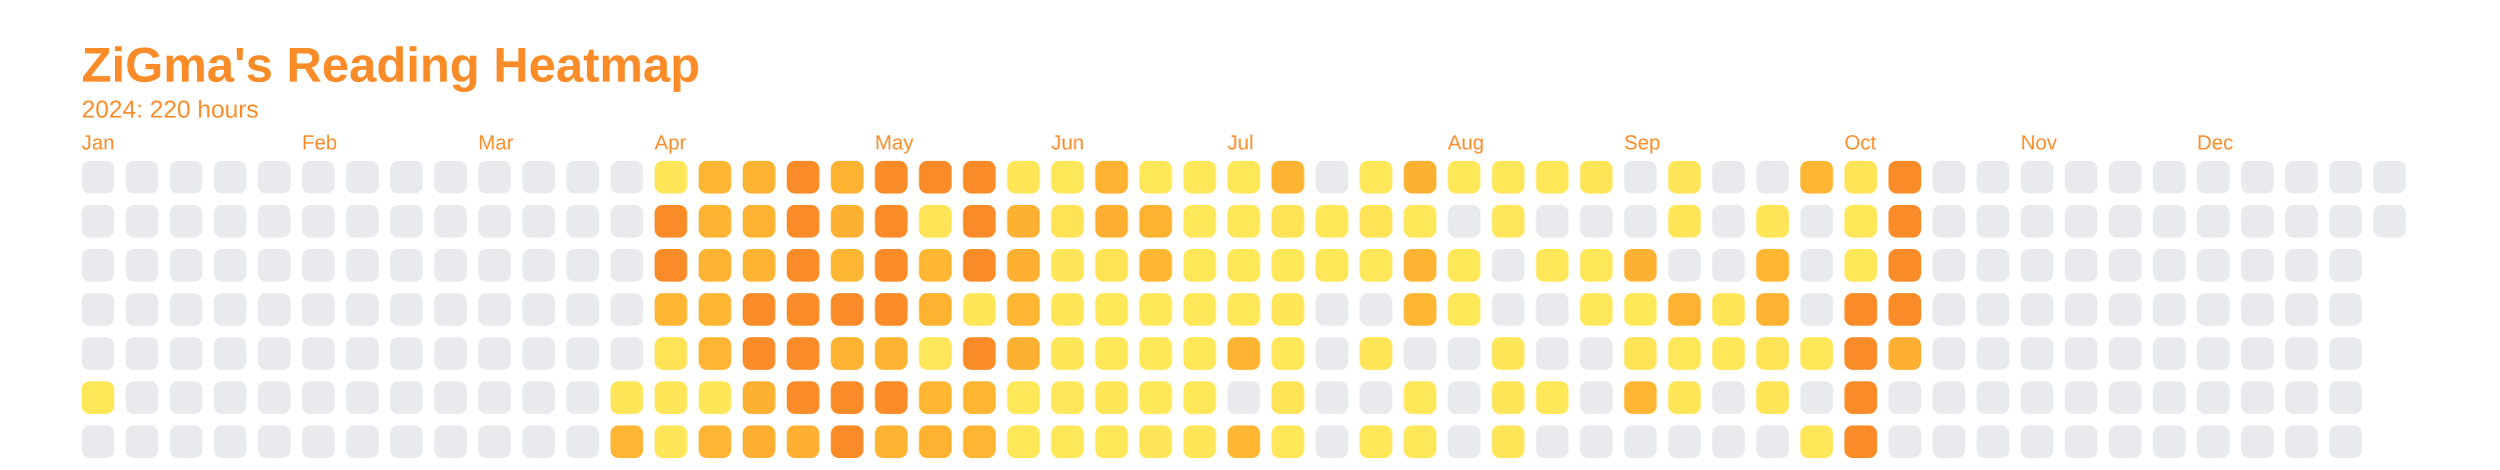
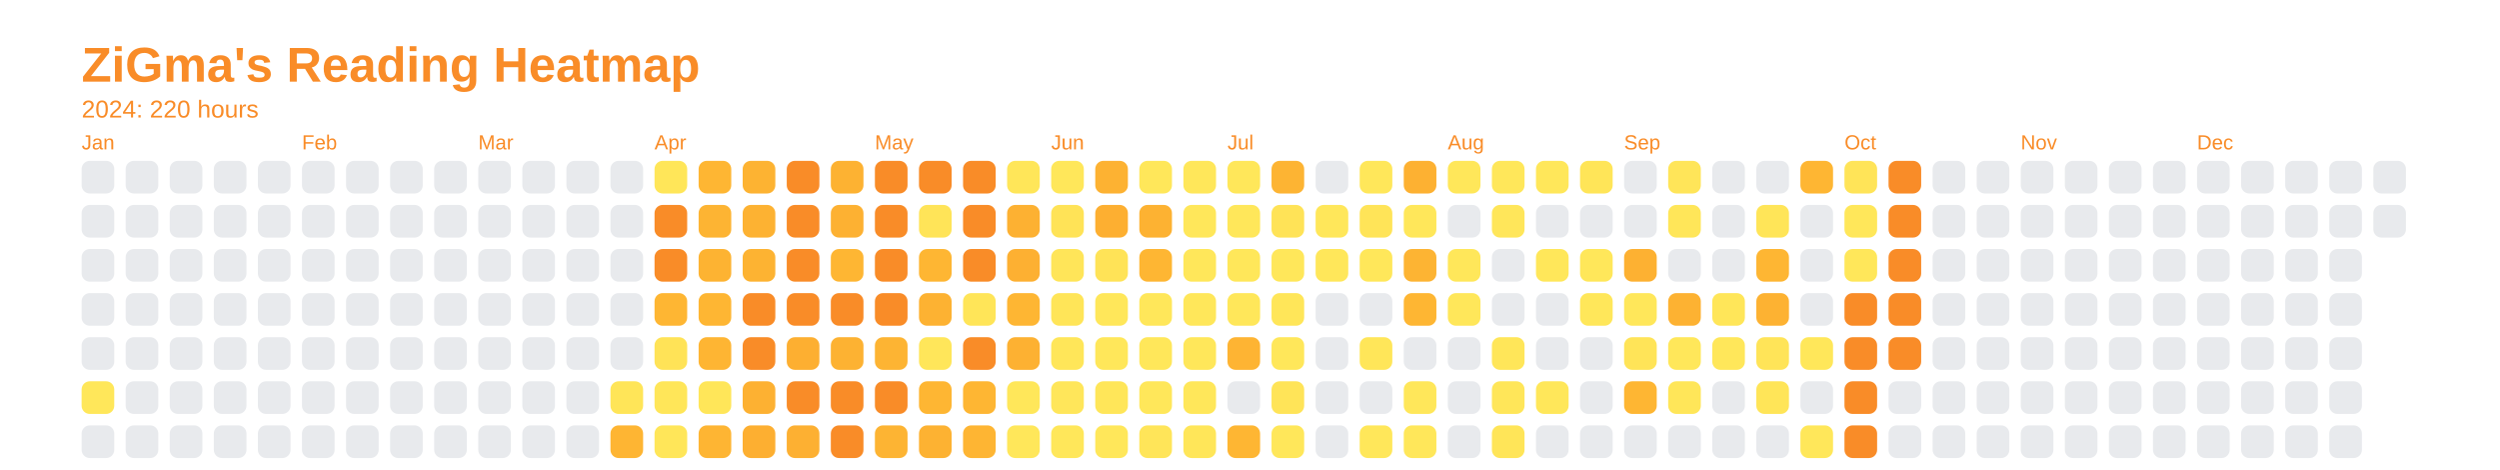
<svg xmlns="http://www.w3.org/2000/svg" baseProfile="full" height="57.5mm" version="1.1" viewBox="0,0,306.2,57.5" width="306.2mm">
  <defs />
  <rect fill="none" height="57.5" width="306.2" x="0" y="0" />
  <text fill="#f98c28" style="font-size:6px; font-family:Arial; font-weight:bold;" x="10" y="10">ZiGma's Reading Heatmap</text>
  <text fill="#f98c28" style="font-size:3px; font-family:Arial;" x="10" y="14.4">2024: 220 hours</text>
  <text fill="#f98c28" style="font-size:2.5px; font-family:Arial" x="10" y="18.3">Jan</text>
  <rect fill="#e8eaed" height="4" rx="1" ry="1" width="4" x="10" y="19.7" />
  <rect fill="#e8eaed" height="4" rx="1" ry="1" width="4" x="10" y="25.1" />
  <rect fill="#e8eaed" height="4" rx="1" ry="1" width="4" x="10" y="30.5" />
  <rect fill="#e8eaed" height="4" rx="1" ry="1" width="4" x="10" y="35.9" />
  <rect fill="#e8eaed" height="4" rx="1" ry="1" width="4" x="10" y="41.3" />
  <rect fill="#ffe75a" height="4" rx="1" ry="1" width="4" x="10" y="46.7" />
  <rect fill="#e8eaed" height="4" rx="1" ry="1" width="4" x="10" y="52.1" />
  <rect fill="#e8eaed" height="4" rx="1" ry="1" width="4" x="15.4" y="19.7" />
  <rect fill="#e8eaed" height="4" rx="1" ry="1" width="4" x="15.4" y="25.1" />
  <rect fill="#e8eaed" height="4" rx="1" ry="1" width="4" x="15.4" y="30.5" />
  <rect fill="#e8eaed" height="4" rx="1" ry="1" width="4" x="15.4" y="35.9" />
  <rect fill="#e8eaed" height="4" rx="1" ry="1" width="4" x="15.4" y="41.3" />
  <rect fill="#e8eaed" height="4" rx="1" ry="1" width="4" x="15.4" y="46.7" />
  <rect fill="#e8eaed" height="4" rx="1" ry="1" width="4" x="15.4" y="52.1" />
  <rect fill="#e8eaed" height="4" rx="1" ry="1" width="4" x="20.8" y="19.7" />
  <rect fill="#e8eaed" height="4" rx="1" ry="1" width="4" x="20.8" y="25.1" />
  <rect fill="#e8eaed" height="4" rx="1" ry="1" width="4" x="20.8" y="30.5" />
  <rect fill="#e8eaed" height="4" rx="1" ry="1" width="4" x="20.8" y="35.9" />
  <rect fill="#e8eaed" height="4" rx="1" ry="1" width="4" x="20.8" y="41.3" />
  <rect fill="#e8eaed" height="4" rx="1" ry="1" width="4" x="20.8" y="46.7" />
  <rect fill="#e8eaed" height="4" rx="1" ry="1" width="4" x="20.8" y="52.1" />
  <rect fill="#e8eaed" height="4" rx="1" ry="1" width="4" x="26.2" y="19.7" />
  <rect fill="#e8eaed" height="4" rx="1" ry="1" width="4" x="26.2" y="25.1" />
  <rect fill="#e8eaed" height="4" rx="1" ry="1" width="4" x="26.2" y="30.5" />
  <rect fill="#e8eaed" height="4" rx="1" ry="1" width="4" x="26.2" y="35.9" />
  <rect fill="#e8eaed" height="4" rx="1" ry="1" width="4" x="26.2" y="41.3" />
  <rect fill="#e8eaed" height="4" rx="1" ry="1" width="4" x="26.2" y="46.7" />
  <rect fill="#e8eaed" height="4" rx="1" ry="1" width="4" x="26.2" y="52.1" />
  <rect fill="#e8eaed" height="4" rx="1" ry="1" width="4" x="31.6" y="19.7" />
  <rect fill="#e8eaed" height="4" rx="1" ry="1" width="4" x="31.6" y="25.1" />
  <rect fill="#e8eaed" height="4" rx="1" ry="1" width="4" x="31.6" y="30.5" />
  <rect fill="#e8eaed" height="4" rx="1" ry="1" width="4" x="31.6" y="35.9" />
  <rect fill="#e8eaed" height="4" rx="1" ry="1" width="4" x="31.6" y="41.3" />
  <rect fill="#e8eaed" height="4" rx="1" ry="1" width="4" x="31.6" y="46.7" />
  <rect fill="#e8eaed" height="4" rx="1" ry="1" width="4" x="31.6" y="52.1" />
  <text fill="#f98c28" style="font-size:2.5px; font-family:Arial" x="37.0" y="18.3">Feb</text>
  <rect fill="#e8eaed" height="4" rx="1" ry="1" width="4" x="37.0" y="19.7" />
  <rect fill="#e8eaed" height="4" rx="1" ry="1" width="4" x="37.0" y="25.1" />
  <rect fill="#e8eaed" height="4" rx="1" ry="1" width="4" x="37.0" y="30.5" />
  <rect fill="#e8eaed" height="4" rx="1" ry="1" width="4" x="37.0" y="35.9" />
  <rect fill="#e8eaed" height="4" rx="1" ry="1" width="4" x="37.0" y="41.3" />
  <rect fill="#e8eaed" height="4" rx="1" ry="1" width="4" x="37.0" y="46.7" />
  <rect fill="#e8eaed" height="4" rx="1" ry="1" width="4" x="37.0" y="52.1" />
  <rect fill="#e8eaed" height="4" rx="1" ry="1" width="4" x="42.4" y="19.7" />
  <rect fill="#e8eaed" height="4" rx="1" ry="1" width="4" x="42.4" y="25.1" />
  <rect fill="#e8eaed" height="4" rx="1" ry="1" width="4" x="42.4" y="30.5" />
  <rect fill="#e8eaed" height="4" rx="1" ry="1" width="4" x="42.4" y="35.9" />
  <rect fill="#e8eaed" height="4" rx="1" ry="1" width="4" x="42.4" y="41.3" />
  <rect fill="#e8eaed" height="4" rx="1" ry="1" width="4" x="42.4" y="46.7" />
  <rect fill="#e8eaed" height="4" rx="1" ry="1" width="4" x="42.4" y="52.1" />
  <rect fill="#e8eaed" height="4" rx="1" ry="1" width="4" x="47.8" y="19.7" />
  <rect fill="#e8eaed" height="4" rx="1" ry="1" width="4" x="47.8" y="25.1" />
  <rect fill="#e8eaed" height="4" rx="1" ry="1" width="4" x="47.8" y="30.5" />
  <rect fill="#e8eaed" height="4" rx="1" ry="1" width="4" x="47.8" y="35.9" />
  <rect fill="#e8eaed" height="4" rx="1" ry="1" width="4" x="47.8" y="41.3" />
  <rect fill="#e8eaed" height="4" rx="1" ry="1" width="4" x="47.8" y="46.7" />
  <rect fill="#e8eaed" height="4" rx="1" ry="1" width="4" x="47.8" y="52.1" />
  <rect fill="#e8eaed" height="4" rx="1" ry="1" width="4" x="53.2" y="19.7" />
  <rect fill="#e8eaed" height="4" rx="1" ry="1" width="4" x="53.2" y="25.1" />
  <rect fill="#e8eaed" height="4" rx="1" ry="1" width="4" x="53.2" y="30.5" />
  <rect fill="#e8eaed" height="4" rx="1" ry="1" width="4" x="53.2" y="35.9" />
  <rect fill="#e8eaed" height="4" rx="1" ry="1" width="4" x="53.2" y="41.3" />
  <rect fill="#e8eaed" height="4" rx="1" ry="1" width="4" x="53.2" y="46.7" />
  <rect fill="#e8eaed" height="4" rx="1" ry="1" width="4" x="53.2" y="52.1" />
  <text fill="#f98c28" style="font-size:2.5px; font-family:Arial" x="58.6" y="18.3">Mar</text>
  <rect fill="#e8eaed" height="4" rx="1" ry="1" width="4" x="58.6" y="19.7" />
  <rect fill="#e8eaed" height="4" rx="1" ry="1" width="4" x="58.6" y="25.1" />
  <rect fill="#e8eaed" height="4" rx="1" ry="1" width="4" x="58.6" y="30.5" />
  <rect fill="#e8eaed" height="4" rx="1" ry="1" width="4" x="58.6" y="35.9" />
  <rect fill="#e8eaed" height="4" rx="1" ry="1" width="4" x="58.6" y="41.3" />
  <rect fill="#e8eaed" height="4" rx="1" ry="1" width="4" x="58.6" y="46.7" />
  <rect fill="#e8eaed" height="4" rx="1" ry="1" width="4" x="58.6" y="52.1" />
  <rect fill="#e8eaed" height="4" rx="1" ry="1" width="4" x="64" y="19.7" />
  <rect fill="#e8eaed" height="4" rx="1" ry="1" width="4" x="64" y="25.1" />
  <rect fill="#e8eaed" height="4" rx="1" ry="1" width="4" x="64" y="30.5" />
  <rect fill="#e8eaed" height="4" rx="1" ry="1" width="4" x="64" y="35.9" />
  <rect fill="#e8eaed" height="4" rx="1" ry="1" width="4" x="64" y="41.3" />
  <rect fill="#e8eaed" height="4" rx="1" ry="1" width="4" x="64" y="46.7" />
  <rect fill="#e8eaed" height="4" rx="1" ry="1" width="4" x="64" y="52.1" />
  <rect fill="#e8eaed" height="4" rx="1" ry="1" width="4" x="69.4" y="19.7" />
  <rect fill="#e8eaed" height="4" rx="1" ry="1" width="4" x="69.4" y="25.1" />
  <rect fill="#e8eaed" height="4" rx="1" ry="1" width="4" x="69.4" y="30.5" />
  <rect fill="#e8eaed" height="4" rx="1" ry="1" width="4" x="69.4" y="35.9" />
  <rect fill="#e8eaed" height="4" rx="1" ry="1" width="4" x="69.4" y="41.3" />
  <rect fill="#e8eaed" height="4" rx="1" ry="1" width="4" x="69.4" y="46.7" />
  <rect fill="#e8eaed" height="4" rx="1" ry="1" width="4" x="69.4" y="52.1" />
  <rect fill="#e8eaed" height="4" rx="1" ry="1" width="4" x="74.8" y="19.7" />
  <rect fill="#e8eaed" height="4" rx="1" ry="1" width="4" x="74.8" y="25.1" />
  <rect fill="#e8eaed" height="4" rx="1" ry="1" width="4" x="74.8" y="30.5" />
  <rect fill="#e8eaed" height="4" rx="1" ry="1" width="4" x="74.8" y="35.9" />
  <rect fill="#e8eaed" height="4" rx="1" ry="1" width="4" x="74.8" y="41.3" />
  <rect fill="#ffe558" height="4" rx="1" ry="1" width="4" x="74.8" y="46.7" />
  <rect fill="#feb533" height="4" rx="1" ry="1" width="4" x="74.8" y="52.1" />
  <text fill="#f98c28" style="font-size:2.5px; font-family:Arial" x="80.2" y="18.3">Apr</text>
  <rect fill="#ffe659" height="4" rx="1" ry="1" width="4" x="80.2" y="19.7" />
  <rect fill="#f98c28" height="4" rx="1" ry="1" width="4" x="80.2" y="25.1" />
  <rect fill="#f98c28" height="4" rx="1" ry="1" width="4" x="80.2" y="30.5" />
  <rect fill="#feb633" height="4" rx="1" ry="1" width="4" x="80.2" y="35.9" />
  <rect fill="#ffe357" height="4" rx="1" ry="1" width="4" x="80.2" y="41.3" />
  <rect fill="#ffe659" height="4" rx="1" ry="1" width="4" x="80.2" y="46.7" />
  <rect fill="#ffe659" height="4" rx="1" ry="1" width="4" x="80.2" y="52.1" />
  <rect fill="#feb633" height="4" rx="1" ry="1" width="4" x="85.6" y="19.7" />
  <rect fill="#fdb433" height="4" rx="1" ry="1" width="4" x="85.6" y="25.1" />
  <rect fill="#fdb332" height="4" rx="1" ry="1" width="4" x="85.6" y="30.5" />
  <rect fill="#feb633" height="4" rx="1" ry="1" width="4" x="85.6" y="35.9" />
  <rect fill="#feb533" height="4" rx="1" ry="1" width="4" x="85.6" y="41.3" />
  <rect fill="#ffe659" height="4" rx="1" ry="1" width="4" x="85.6" y="46.7" />
  <rect fill="#feb533" height="4" rx="1" ry="1" width="4" x="85.6" y="52.1" />
  <rect fill="#fdb332" height="4" rx="1" ry="1" width="4" x="91" y="19.7" />
  <rect fill="#fdb232" height="4" rx="1" ry="1" width="4" x="91" y="25.1" />
  <rect fill="#fdb332" height="4" rx="1" ry="1" width="4" x="91" y="30.5" />
  <rect fill="#f98c28" height="4" rx="1" ry="1" width="4" x="91" y="35.9" />
  <rect fill="#f98c28" height="4" rx="1" ry="1" width="4" x="91" y="41.3" />
  <rect fill="#fdb132" height="4" rx="1" ry="1" width="4" x="91" y="46.7" />
  <rect fill="#fdaf31" height="4" rx="1" ry="1" width="4" x="91" y="52.1" />
  <rect fill="#f98c28" height="4" rx="1" ry="1" width="4" x="96.4" y="19.7" />
  <rect fill="#f98c28" height="4" rx="1" ry="1" width="4" x="96.4" y="25.1" />
  <rect fill="#f98c28" height="4" rx="1" ry="1" width="4" x="96.4" y="30.5" />
  <rect fill="#f98c28" height="4" rx="1" ry="1" width="4" x="96.4" y="35.9" />
-   <rect fill="#f98c28" height="4" rx="1" ry="1" width="4" x="96.4" y="41.3" />
+   <rect fill="#fdaf31" height="4" rx="1" ry="1" width="4" x="96.4" y="41.3" />
  <rect fill="#f98c28" height="4" rx="1" ry="1" width="4" x="96.4" y="46.7" />
  <rect fill="#fdb032" height="4" rx="1" ry="1" width="4" x="96.4" y="52.1" />
  <rect fill="#fdb232" height="4" rx="1" ry="1" width="4" x="101.8" y="19.7" />
  <rect fill="#fdb132" height="4" rx="1" ry="1" width="4" x="101.8" y="25.1" />
  <rect fill="#feb633" height="4" rx="1" ry="1" width="4" x="101.8" y="30.5" />
  <rect fill="#f98c28" height="4" rx="1" ry="1" width="4" x="101.8" y="35.9" />
  <rect fill="#fdb232" height="4" rx="1" ry="1" width="4" x="101.8" y="41.3" />
  <rect fill="#f98c28" height="4" rx="1" ry="1" width="4" x="101.8" y="46.7" />
  <rect fill="#f98c28" height="4" rx="1" ry="1" width="4" x="101.8" y="52.1" />
  <text fill="#f98c28" style="font-size:2.5px; font-family:Arial" x="107.2" y="18.3">May</text>
  <rect fill="#f98c28" height="4" rx="1" ry="1" width="4" x="107.2" y="19.7" />
  <rect fill="#f98c28" height="4" rx="1" ry="1" width="4" x="107.2" y="25.1" />
  <rect fill="#f98c28" height="4" rx="1" ry="1" width="4" x="107.2" y="30.5" />
  <rect fill="#f98c28" height="4" rx="1" ry="1" width="4" x="107.2" y="35.9" />
  <rect fill="#fdb433" height="4" rx="1" ry="1" width="4" x="107.2" y="41.3" />
  <rect fill="#f98c28" height="4" rx="1" ry="1" width="4" x="107.2" y="46.7" />
  <rect fill="#fdb433" height="4" rx="1" ry="1" width="4" x="107.2" y="52.1" />
  <rect fill="#f98c28" height="4" rx="1" ry="1" width="4" x="112.6" y="19.7" />
  <rect fill="#ffe458" height="4" rx="1" ry="1" width="4" x="112.6" y="25.1" />
  <rect fill="#feb633" height="4" rx="1" ry="1" width="4" x="112.6" y="30.5" />
  <rect fill="#fdb232" height="4" rx="1" ry="1" width="4" x="112.6" y="35.9" />
  <rect fill="#ffe65a" height="4" rx="1" ry="1" width="4" x="112.6" y="41.3" />
  <rect fill="#feb633" height="4" rx="1" ry="1" width="4" x="112.6" y="46.7" />
  <rect fill="#fdb232" height="4" rx="1" ry="1" width="4" x="112.6" y="52.1" />
  <rect fill="#f98c28" height="4" rx="1" ry="1" width="4" x="118" y="19.7" />
  <rect fill="#f98c28" height="4" rx="1" ry="1" width="4" x="118" y="25.1" />
  <rect fill="#f98c28" height="4" rx="1" ry="1" width="4" x="118" y="30.5" />
  <rect fill="#ffe558" height="4" rx="1" ry="1" width="4" x="118" y="35.9" />
  <rect fill="#f98c28" height="4" rx="1" ry="1" width="4" x="118" y="41.3" />
  <rect fill="#feb633" height="4" rx="1" ry="1" width="4" x="118" y="46.7" />
  <rect fill="#feb533" height="4" rx="1" ry="1" width="4" x="118" y="52.1" />
  <rect fill="#ffe659" height="4" rx="1" ry="1" width="4" x="123.4" y="19.7" />
  <rect fill="#fdb132" height="4" rx="1" ry="1" width="4" x="123.4" y="25.1" />
  <rect fill="#fdb032" height="4" rx="1" ry="1" width="4" x="123.4" y="30.5" />
  <rect fill="#feb633" height="4" rx="1" ry="1" width="4" x="123.4" y="35.9" />
  <rect fill="#fdb132" height="4" rx="1" ry="1" width="4" x="123.4" y="41.3" />
  <rect fill="#ffe75a" height="4" rx="1" ry="1" width="4" x="123.4" y="46.7" />
  <rect fill="#ffe75a" height="4" rx="1" ry="1" width="4" x="123.4" y="52.1" />
  <text fill="#f98c28" style="font-size:2.5px; font-family:Arial" x="128.8" y="18.3">Jun</text>
  <rect fill="#ffe75a" height="4" rx="1" ry="1" width="4" x="128.8" y="19.7" />
  <rect fill="#ffe357" height="4" rx="1" ry="1" width="4" x="128.8" y="25.1" />
  <rect fill="#ffe559" height="4" rx="1" ry="1" width="4" x="128.8" y="30.5" />
  <rect fill="#ffe558" height="4" rx="1" ry="1" width="4" x="128.8" y="35.9" />
  <rect fill="#ffe659" height="4" rx="1" ry="1" width="4" x="128.8" y="41.3" />
  <rect fill="#ffe65a" height="4" rx="1" ry="1" width="4" x="128.8" y="46.7" />
  <rect fill="#ffe75a" height="4" rx="1" ry="1" width="4" x="128.8" y="52.1" />
  <rect fill="#fdb232" height="4" rx="1" ry="1" width="4" x="134.2" y="19.7" />
  <rect fill="#fdaf31" height="4" rx="1" ry="1" width="4" x="134.2" y="25.1" />
  <rect fill="#ffe357" height="4" rx="1" ry="1" width="4" x="134.2" y="30.5" />
  <rect fill="#ffe75a" height="4" rx="1" ry="1" width="4" x="134.2" y="35.9" />
  <rect fill="#ffe75a" height="4" rx="1" ry="1" width="4" x="134.2" y="41.3" />
  <rect fill="#ffe659" height="4" rx="1" ry="1" width="4" x="134.2" y="46.7" />
  <rect fill="#ffe75a" height="4" rx="1" ry="1" width="4" x="134.2" y="52.1" />
  <rect fill="#ffe75a" height="4" rx="1" ry="1" width="4" x="139.6" y="19.7" />
  <rect fill="#fdb232" height="4" rx="1" ry="1" width="4" x="139.6" y="25.1" />
  <rect fill="#feb633" height="4" rx="1" ry="1" width="4" x="139.6" y="30.5" />
  <rect fill="#ffe75a" height="4" rx="1" ry="1" width="4" x="139.6" y="35.9" />
  <rect fill="#ffe75a" height="4" rx="1" ry="1" width="4" x="139.6" y="41.3" />
  <rect fill="#ffe75a" height="4" rx="1" ry="1" width="4" x="139.6" y="46.7" />
  <rect fill="#ffe559" height="4" rx="1" ry="1" width="4" x="139.6" y="52.1" />
  <rect fill="#ffe75a" height="4" rx="1" ry="1" width="4" x="145" y="19.7" />
  <rect fill="#ffe75a" height="4" rx="1" ry="1" width="4" x="145" y="25.1" />
  <rect fill="#ffe75a" height="4" rx="1" ry="1" width="4" x="145" y="30.5" />
  <rect fill="#ffe75a" height="4" rx="1" ry="1" width="4" x="145" y="35.9" />
  <rect fill="#ffe75a" height="4" rx="1" ry="1" width="4" x="145" y="41.3" />
  <rect fill="#ffe75a" height="4" rx="1" ry="1" width="4" x="145" y="46.7" />
  <rect fill="#ffe659" height="4" rx="1" ry="1" width="4" x="145" y="52.1" />
  <text fill="#f98c28" style="font-size:2.5px; font-family:Arial" x="150.4" y="18.3">Jul</text>
  <rect fill="#ffe75a" height="4" rx="1" ry="1" width="4" x="150.4" y="19.7" />
  <rect fill="#ffe75a" height="4" rx="1" ry="1" width="4" x="150.4" y="25.1" />
  <rect fill="#ffe75a" height="4" rx="1" ry="1" width="4" x="150.4" y="30.5" />
  <rect fill="#ffe75a" height="4" rx="1" ry="1" width="4" x="150.4" y="35.9" />
  <rect fill="#feb433" height="4" rx="1" ry="1" width="4" x="150.4" y="41.3" />
  <rect fill="#e8eaed" height="4" rx="1" ry="1" width="4" x="150.4" y="46.7" />
  <rect fill="#feb633" height="4" rx="1" ry="1" width="4" x="150.4" y="52.1" />
  <rect fill="#fdb433" height="4" rx="1" ry="1" width="4" x="155.8" y="19.7" />
  <rect fill="#ffe357" height="4" rx="1" ry="1" width="4" x="155.8" y="25.1" />
  <rect fill="#ffe75a" height="4" rx="1" ry="1" width="4" x="155.8" y="30.5" />
  <rect fill="#ffe659" height="4" rx="1" ry="1" width="4" x="155.8" y="35.9" />
  <rect fill="#ffe75a" height="4" rx="1" ry="1" width="4" x="155.8" y="41.3" />
  <rect fill="#ffe458" height="4" rx="1" ry="1" width="4" x="155.8" y="46.7" />
  <rect fill="#ffe75a" height="4" rx="1" ry="1" width="4" x="155.8" y="52.1" />
  <rect fill="#e8eaed" height="4" rx="1" ry="1" width="4" x="161.2" y="19.7" />
  <rect fill="#ffe75a" height="4" rx="1" ry="1" width="4" x="161.2" y="25.1" />
  <rect fill="#ffe75a" height="4" rx="1" ry="1" width="4" x="161.2" y="30.5" />
  <rect fill="#e8eaed" height="4" rx="1" ry="1" width="4" x="161.2" y="35.9" />
  <rect fill="#e8eaed" height="4" rx="1" ry="1" width="4" x="161.2" y="41.3" />
  <rect fill="#e8eaed" height="4" rx="1" ry="1" width="4" x="161.2" y="46.7" />
  <rect fill="#e8eaed" height="4" rx="1" ry="1" width="4" x="161.2" y="52.1" />
  <rect fill="#ffe75a" height="4" rx="1" ry="1" width="4" x="166.6" y="19.7" />
  <rect fill="#ffe458" height="4" rx="1" ry="1" width="4" x="166.6" y="25.1" />
  <rect fill="#ffe75a" height="4" rx="1" ry="1" width="4" x="166.6" y="30.5" />
  <rect fill="#e8eaed" height="4" rx="1" ry="1" width="4" x="166.6" y="35.9" />
  <rect fill="#ffe659" height="4" rx="1" ry="1" width="4" x="166.6" y="41.3" />
  <rect fill="#e8eaed" height="4" rx="1" ry="1" width="4" x="166.6" y="46.7" />
  <rect fill="#ffe75a" height="4" rx="1" ry="1" width="4" x="166.6" y="52.1" />
  <rect fill="#fdb132" height="4" rx="1" ry="1" width="4" x="172" y="19.7" />
  <rect fill="#ffe75a" height="4" rx="1" ry="1" width="4" x="172" y="25.1" />
  <rect fill="#fdb433" height="4" rx="1" ry="1" width="4" x="172" y="30.5" />
  <rect fill="#feb633" height="4" rx="1" ry="1" width="4" x="172" y="35.9" />
  <rect fill="#e8eaed" height="4" rx="1" ry="1" width="4" x="172" y="41.3" />
  <rect fill="#ffe75a" height="4" rx="1" ry="1" width="4" x="172" y="46.7" />
  <rect fill="#ffe75a" height="4" rx="1" ry="1" width="4" x="172" y="52.1" />
  <text fill="#f98c28" style="font-size:2.5px; font-family:Arial" x="177.4" y="18.3">Aug</text>
  <rect fill="#ffe75a" height="4" rx="1" ry="1" width="4" x="177.4" y="19.7" />
  <rect fill="#e8eaed" height="4" rx="1" ry="1" width="4" x="177.4" y="25.1" />
  <rect fill="#ffe75a" height="4" rx="1" ry="1" width="4" x="177.4" y="30.5" />
  <rect fill="#ffe75a" height="4" rx="1" ry="1" width="4" x="177.4" y="35.9" />
  <rect fill="#e8eaed" height="4" rx="1" ry="1" width="4" x="177.4" y="41.3" />
  <rect fill="#e8eaed" height="4" rx="1" ry="1" width="4" x="177.4" y="46.7" />
  <rect fill="#e8eaed" height="4" rx="1" ry="1" width="4" x="177.4" y="52.1" />
  <rect fill="#ffe75a" height="4" rx="1" ry="1" width="4" x="182.8" y="19.7" />
  <rect fill="#ffe65a" height="4" rx="1" ry="1" width="4" x="182.8" y="25.1" />
  <rect fill="#e8eaed" height="4" rx="1" ry="1" width="4" x="182.8" y="30.5" />
  <rect fill="#e8eaed" height="4" rx="1" ry="1" width="4" x="182.8" y="35.9" />
  <rect fill="#ffe659" height="4" rx="1" ry="1" width="4" x="182.8" y="41.3" />
  <rect fill="#ffe659" height="4" rx="1" ry="1" width="4" x="182.8" y="46.7" />
  <rect fill="#ffe558" height="4" rx="1" ry="1" width="4" x="182.8" y="52.1" />
  <rect fill="#ffe75a" height="4" rx="1" ry="1" width="4" x="188.2" y="19.7" />
  <rect fill="#e8eaed" height="4" rx="1" ry="1" width="4" x="188.2" y="25.1" />
  <rect fill="#ffe75a" height="4" rx="1" ry="1" width="4" x="188.2" y="30.5" />
  <rect fill="#e8eaed" height="4" rx="1" ry="1" width="4" x="188.2" y="35.9" />
  <rect fill="#e8eaed" height="4" rx="1" ry="1" width="4" x="188.2" y="41.3" />
  <rect fill="#ffe75a" height="4" rx="1" ry="1" width="4" x="188.2" y="46.7" />
  <rect fill="#e8eaed" height="4" rx="1" ry="1" width="4" x="188.2" y="52.1" />
  <rect fill="#ffe558" height="4" rx="1" ry="1" width="4" x="193.6" y="19.7" />
  <rect fill="#e8eaed" height="4" rx="1" ry="1" width="4" x="193.6" y="25.1" />
  <rect fill="#ffe75a" height="4" rx="1" ry="1" width="4" x="193.6" y="30.5" />
  <rect fill="#ffe75a" height="4" rx="1" ry="1" width="4" x="193.6" y="35.9" />
  <rect fill="#e8eaed" height="4" rx="1" ry="1" width="4" x="193.6" y="41.3" />
  <rect fill="#e8eaed" height="4" rx="1" ry="1" width="4" x="193.6" y="46.7" />
  <rect fill="#e8eaed" height="4" rx="1" ry="1" width="4" x="193.6" y="52.1" />
  <text fill="#f98c28" style="font-size:2.5px; font-family:Arial" x="199" y="18.3">Sep</text>
  <rect fill="#e8eaed" height="4" rx="1" ry="1" width="4" x="199" y="19.7" />
  <rect fill="#e8eaed" height="4" rx="1" ry="1" width="4" x="199" y="25.1" />
  <rect fill="#fdb132" height="4" rx="1" ry="1" width="4" x="199" y="30.5" />
  <rect fill="#ffe75a" height="4" rx="1" ry="1" width="4" x="199" y="35.9" />
  <rect fill="#ffe458" height="4" rx="1" ry="1" width="4" x="199" y="41.3" />
  <rect fill="#feb633" height="4" rx="1" ry="1" width="4" x="199" y="46.7" />
  <rect fill="#e8eaed" height="4" rx="1" ry="1" width="4" x="199" y="52.1" />
  <rect fill="#ffe559" height="4" rx="1" ry="1" width="4" x="204.4" y="19.7" />
  <rect fill="#ffe659" height="4" rx="1" ry="1" width="4" x="204.4" y="25.1" />
  <rect fill="#e8eaed" height="4" rx="1" ry="1" width="4" x="204.4" y="30.5" />
  <rect fill="#fdb232" height="4" rx="1" ry="1" width="4" x="204.4" y="35.9" />
  <rect fill="#ffe75a" height="4" rx="1" ry="1" width="4" x="204.4" y="41.3" />
  <rect fill="#ffe659" height="4" rx="1" ry="1" width="4" x="204.4" y="46.7" />
  <rect fill="#e8eaed" height="4" rx="1" ry="1" width="4" x="204.4" y="52.1" />
  <rect fill="#e8eaed" height="4" rx="1" ry="1" width="4" x="209.8" y="19.7" />
  <rect fill="#e8eaed" height="4" rx="1" ry="1" width="4" x="209.8" y="25.1" />
  <rect fill="#e8eaed" height="4" rx="1" ry="1" width="4" x="209.8" y="30.5" />
  <rect fill="#ffe659" height="4" rx="1" ry="1" width="4" x="209.8" y="35.9" />
  <rect fill="#ffe75a" height="4" rx="1" ry="1" width="4" x="209.8" y="41.3" />
  <rect fill="#e8eaed" height="4" rx="1" ry="1" width="4" x="209.8" y="46.7" />
  <rect fill="#e8eaed" height="4" rx="1" ry="1" width="4" x="209.8" y="52.1" />
  <rect fill="#e8eaed" height="4" rx="1" ry="1" width="4" x="215.2" y="19.7" />
  <rect fill="#ffe558" height="4" rx="1" ry="1" width="4" x="215.2" y="25.1" />
  <rect fill="#feb633" height="4" rx="1" ry="1" width="4" x="215.2" y="30.5" />
  <rect fill="#fdb232" height="4" rx="1" ry="1" width="4" x="215.2" y="35.9" />
  <rect fill="#ffe458" height="4" rx="1" ry="1" width="4" x="215.2" y="41.3" />
  <rect fill="#ffe558" height="4" rx="1" ry="1" width="4" x="215.2" y="46.7" />
  <rect fill="#e8eaed" height="4" rx="1" ry="1" width="4" x="215.2" y="52.1" />
  <rect fill="#feb633" height="4" rx="1" ry="1" width="4" x="220.6" y="19.7" />
  <rect fill="#e8eaed" height="4" rx="1" ry="1" width="4" x="220.6" y="25.1" />
  <rect fill="#e8eaed" height="4" rx="1" ry="1" width="4" x="220.6" y="30.5" />
  <rect fill="#e8eaed" height="4" rx="1" ry="1" width="4" x="220.6" y="35.9" />
  <rect fill="#ffe75a" height="4" rx="1" ry="1" width="4" x="220.6" y="41.3" />
  <rect fill="#e8eaed" height="4" rx="1" ry="1" width="4" x="220.6" y="46.7" />
  <rect fill="#ffe75a" height="4" rx="1" ry="1" width="4" x="220.6" y="52.1" />
  <text fill="#f98c28" style="font-size:2.5px; font-family:Arial" x="226" y="18.3">Oct</text>
  <rect fill="#ffe458" height="4" rx="1" ry="1" width="4" x="226" y="19.7" />
  <rect fill="#ffe75a" height="4" rx="1" ry="1" width="4" x="226" y="25.1" />
  <rect fill="#ffe75a" height="4" rx="1" ry="1" width="4" x="226" y="30.5" />
  <rect fill="#f98c28" height="4" rx="1" ry="1" width="4" x="226" y="35.9" />
  <rect fill="#f98c28" height="4" rx="1" ry="1" width="4" x="226" y="41.3" />
  <rect fill="#f98c28" height="4" rx="1" ry="1" width="4" x="226" y="46.7" />
  <rect fill="#f98c28" height="4" rx="1" ry="1" width="4" x="226" y="52.1" />
  <rect fill="#f98c28" height="4" rx="1" ry="1" width="4" x="231.4" y="19.7" />
  <rect fill="#f98c28" height="4" rx="1" ry="1" width="4" x="231.4" y="25.1" />
  <rect fill="#f98c28" height="4" rx="1" ry="1" width="4" x="231.4" y="30.5" />
  <rect fill="#f98c28" height="4" rx="1" ry="1" width="4" x="231.4" y="35.9" />
-   <rect fill="#fdaf31" height="4" rx="1" ry="1" width="4" x="231.4" y="41.3" />
+   <rect fill="#f98c28" height="4" rx="1" ry="1" width="4" x="231.4" y="41.3" />
  <rect fill="#e8eaed" height="4" rx="1" ry="1" width="4" x="231.4" y="46.7" />
  <rect fill="#e8eaed" height="4" rx="1" ry="1" width="4" x="231.4" y="52.1" />
  <rect fill="#e8eaed" height="4" rx="1" ry="1" width="4" x="236.8" y="19.7" />
  <rect fill="#e8eaed" height="4" rx="1" ry="1" width="4" x="236.8" y="25.1" />
  <rect fill="#e8eaed" height="4" rx="1" ry="1" width="4" x="236.8" y="30.5" />
  <rect fill="#e8eaed" height="4" rx="1" ry="1" width="4" x="236.8" y="35.9" />
  <rect fill="#e8eaed" height="4" rx="1" ry="1" width="4" x="236.8" y="41.3" />
  <rect fill="#e8eaed" height="4" rx="1" ry="1" width="4" x="236.8" y="46.7" />
  <rect fill="#e8eaed" height="4" rx="1" ry="1" width="4" x="236.8" y="52.1" />
  <rect fill="#e8eaed" height="4" rx="1" ry="1" width="4" x="242.2" y="19.7" />
  <rect fill="#e8eaed" height="4" rx="1" ry="1" width="4" x="242.2" y="25.1" />
  <rect fill="#e8eaed" height="4" rx="1" ry="1" width="4" x="242.2" y="30.5" />
  <rect fill="#e8eaed" height="4" rx="1" ry="1" width="4" x="242.2" y="35.9" />
  <rect fill="#e8eaed" height="4" rx="1" ry="1" width="4" x="242.2" y="41.3" />
  <rect fill="#e8eaed" height="4" rx="1" ry="1" width="4" x="242.2" y="46.7" />
  <rect fill="#e8eaed" height="4" rx="1" ry="1" width="4" x="242.2" y="52.1" />
  <text fill="#f98c28" style="font-size:2.5px; font-family:Arial" x="247.6" y="18.3">Nov</text>
  <rect fill="#e8eaed" height="4" rx="1" ry="1" width="4" x="247.6" y="19.7" />
  <rect fill="#e8eaed" height="4" rx="1" ry="1" width="4" x="247.6" y="25.1" />
  <rect fill="#e8eaed" height="4" rx="1" ry="1" width="4" x="247.6" y="30.5" />
  <rect fill="#e8eaed" height="4" rx="1" ry="1" width="4" x="247.6" y="35.9" />
  <rect fill="#e8eaed" height="4" rx="1" ry="1" width="4" x="247.6" y="41.3" />
  <rect fill="#e8eaed" height="4" rx="1" ry="1" width="4" x="247.6" y="46.7" />
  <rect fill="#e8eaed" height="4" rx="1" ry="1" width="4" x="247.6" y="52.1" />
  <rect fill="#e8eaed" height="4" rx="1" ry="1" width="4" x="253" y="19.7" />
  <rect fill="#e8eaed" height="4" rx="1" ry="1" width="4" x="253" y="25.1" />
  <rect fill="#e8eaed" height="4" rx="1" ry="1" width="4" x="253" y="30.5" />
  <rect fill="#e8eaed" height="4" rx="1" ry="1" width="4" x="253" y="35.9" />
  <rect fill="#e8eaed" height="4" rx="1" ry="1" width="4" x="253" y="41.3" />
  <rect fill="#e8eaed" height="4" rx="1" ry="1" width="4" x="253" y="46.7" />
  <rect fill="#e8eaed" height="4" rx="1" ry="1" width="4" x="253" y="52.1" />
  <rect fill="#e8eaed" height="4" rx="1" ry="1" width="4" x="258.4" y="19.7" />
  <rect fill="#e8eaed" height="4" rx="1" ry="1" width="4" x="258.4" y="25.1" />
  <rect fill="#e8eaed" height="4" rx="1" ry="1" width="4" x="258.4" y="30.5" />
  <rect fill="#e8eaed" height="4" rx="1" ry="1" width="4" x="258.4" y="35.9" />
  <rect fill="#e8eaed" height="4" rx="1" ry="1" width="4" x="258.4" y="41.3" />
  <rect fill="#e8eaed" height="4" rx="1" ry="1" width="4" x="258.4" y="46.7" />
  <rect fill="#e8eaed" height="4" rx="1" ry="1" width="4" x="258.4" y="52.1" />
  <rect fill="#e8eaed" height="4" rx="1" ry="1" width="4" x="263.8" y="19.7" />
  <rect fill="#e8eaed" height="4" rx="1" ry="1" width="4" x="263.8" y="25.1" />
  <rect fill="#e8eaed" height="4" rx="1" ry="1" width="4" x="263.8" y="30.5" />
  <rect fill="#e8eaed" height="4" rx="1" ry="1" width="4" x="263.8" y="35.9" />
  <rect fill="#e8eaed" height="4" rx="1" ry="1" width="4" x="263.8" y="41.3" />
  <rect fill="#e8eaed" height="4" rx="1" ry="1" width="4" x="263.8" y="46.7" />
  <rect fill="#e8eaed" height="4" rx="1" ry="1" width="4" x="263.8" y="52.1" />
  <text fill="#f98c28" style="font-size:2.5px; font-family:Arial" x="269.2" y="18.3">Dec</text>
  <rect fill="#e8eaed" height="4" rx="1" ry="1" width="4" x="269.2" y="19.7" />
  <rect fill="#e8eaed" height="4" rx="1" ry="1" width="4" x="269.2" y="25.1" />
  <rect fill="#e8eaed" height="4" rx="1" ry="1" width="4" x="269.2" y="30.5" />
  <rect fill="#e8eaed" height="4" rx="1" ry="1" width="4" x="269.2" y="35.9" />
  <rect fill="#e8eaed" height="4" rx="1" ry="1" width="4" x="269.2" y="41.3" />
  <rect fill="#e8eaed" height="4" rx="1" ry="1" width="4" x="269.2" y="46.7" />
  <rect fill="#e8eaed" height="4" rx="1" ry="1" width="4" x="269.2" y="52.1" />
  <rect fill="#e8eaed" height="4" rx="1" ry="1" width="4" x="274.6" y="19.7" />
  <rect fill="#e8eaed" height="4" rx="1" ry="1" width="4" x="274.6" y="25.1" />
  <rect fill="#e8eaed" height="4" rx="1" ry="1" width="4" x="274.6" y="30.5" />
  <rect fill="#e8eaed" height="4" rx="1" ry="1" width="4" x="274.6" y="35.9" />
  <rect fill="#e8eaed" height="4" rx="1" ry="1" width="4" x="274.6" y="41.3" />
  <rect fill="#e8eaed" height="4" rx="1" ry="1" width="4" x="274.6" y="46.7" />
  <rect fill="#e8eaed" height="4" rx="1" ry="1" width="4" x="274.6" y="52.1" />
  <rect fill="#e8eaed" height="4" rx="1" ry="1" width="4" x="280" y="19.7" />
  <rect fill="#e8eaed" height="4" rx="1" ry="1" width="4" x="280" y="25.1" />
  <rect fill="#e8eaed" height="4" rx="1" ry="1" width="4" x="280" y="30.5" />
  <rect fill="#e8eaed" height="4" rx="1" ry="1" width="4" x="280" y="35.9" />
  <rect fill="#e8eaed" height="4" rx="1" ry="1" width="4" x="280" y="41.3" />
  <rect fill="#e8eaed" height="4" rx="1" ry="1" width="4" x="280" y="46.7" />
  <rect fill="#e8eaed" height="4" rx="1" ry="1" width="4" x="280" y="52.1" />
  <rect fill="#e8eaed" height="4" rx="1" ry="1" width="4" x="285.4" y="19.7" />
  <rect fill="#e8eaed" height="4" rx="1" ry="1" width="4" x="285.4" y="25.1" />
  <rect fill="#e8eaed" height="4" rx="1" ry="1" width="4" x="285.4" y="30.5" />
  <rect fill="#e8eaed" height="4" rx="1" ry="1" width="4" x="285.4" y="35.9" />
  <rect fill="#e8eaed" height="4" rx="1" ry="1" width="4" x="285.4" y="41.3" />
  <rect fill="#e8eaed" height="4" rx="1" ry="1" width="4" x="285.4" y="46.7" />
  <rect fill="#e8eaed" height="4" rx="1" ry="1" width="4" x="285.4" y="52.1" />
  <rect fill="#e8eaed" height="4" rx="1" ry="1" width="4" x="290.8" y="19.7" />
  <rect fill="#e8eaed" height="4" rx="1" ry="1" width="4" x="290.8" y="25.1" />
</svg>
